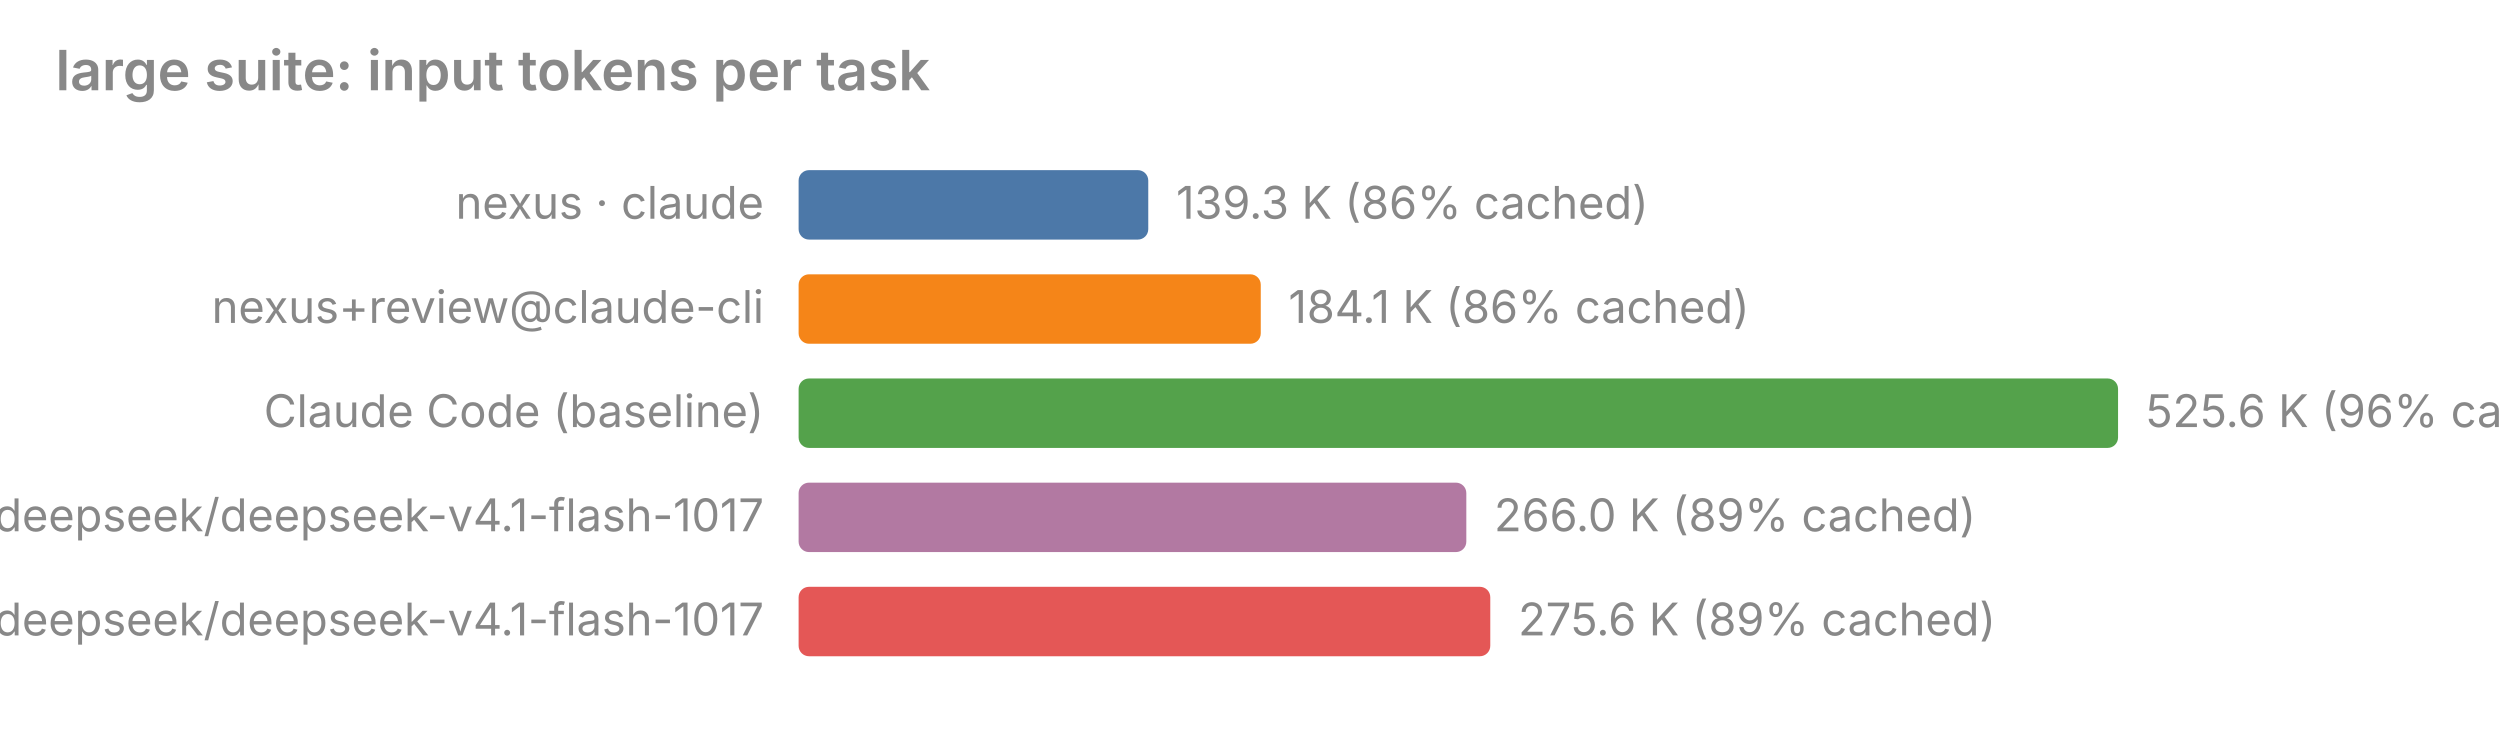
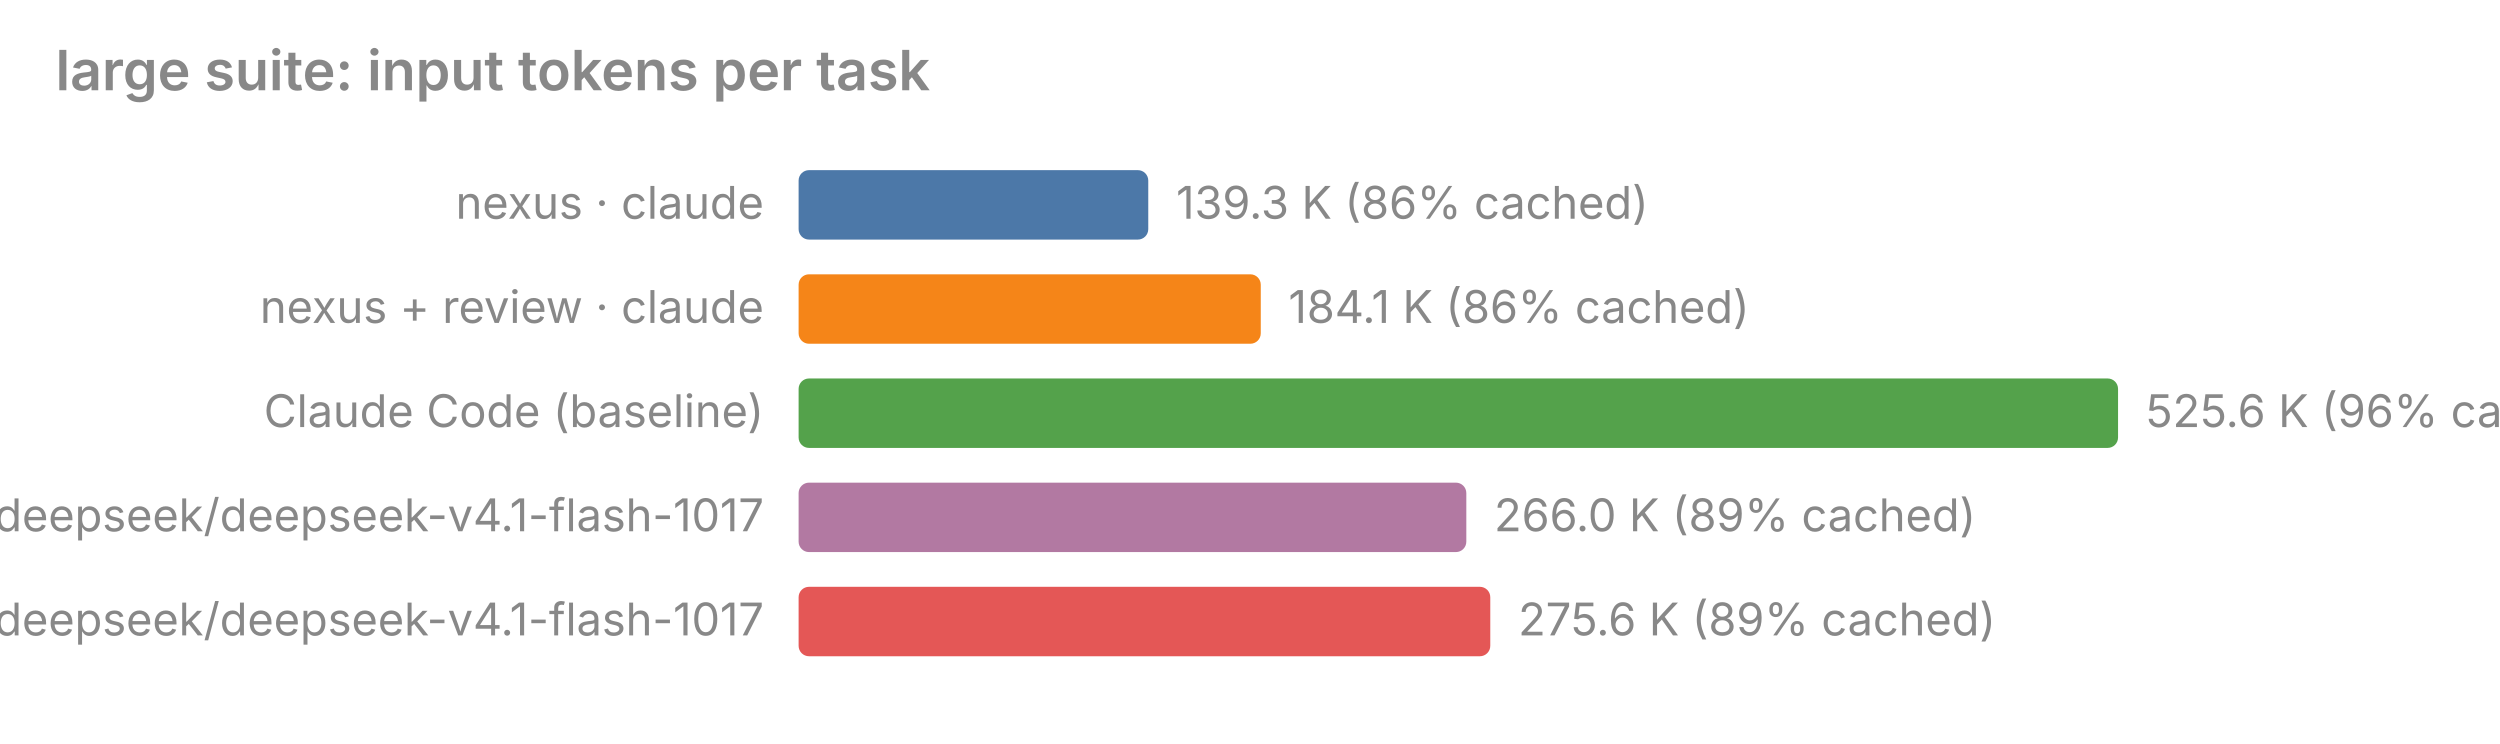
<svg xmlns="http://www.w3.org/2000/svg" width="720" height="214" viewBox="0 0 720 214" font-family="system-ui, -apple-system, Segoe UI, sans-serif">
  <text x="16" y="26" font-size="16" font-weight="600" fill="#888">large suite: input tokens per task</text>
  <text x="220" y="63" text-anchor="end" font-size="13" fill="#888">nexus · claude</text>
  <rect x="230" y="49" width="100.7" height="20" rx="3" fill="#4C78A8" />
  <text x="338.73" y="63" font-size="13" fill="#888">139.3 K (86% cached)</text>
-   <text x="220" y="93" text-anchor="end" font-size="13" fill="#888">nexus+review@claude-cli</text>
+   <text x="220" y="93" text-anchor="end" font-size="13" fill="#888">nexus + review · claude</text>
  <rect x="230" y="79" width="133.1" height="20" rx="3" fill="#F58518" />
  <text x="371.077" y="93" font-size="13" fill="#888">184.1 K (86% cached)</text>
  <text x="220" y="123" text-anchor="end" font-size="13" fill="#888">Claude Code (baseline)</text>
  <rect x="230" y="109" width="380.0" height="20" rx="3" fill="#54A24B" />
  <text x="618" y="123" font-size="13" fill="#888">525.6 K (96% cached)</text>
-   <text x="220" y="153" text-anchor="end" font-size="13" fill="#888">nexus+review@openrouter:deepseek/deepseek-v4.1-flash-1017</text>
+   <text x="220" y="153" text-anchor="end" font-size="13" fill="#888">nexus + review · deepseek/deepseek-v4.1-flash-1017</text>
  <rect x="230" y="139" width="192.3" height="20" rx="3" fill="#B279A2" />
  <text x="430.285" y="153" font-size="13" fill="#888">266.0 K (89% cached)</text>
  <text x="220" y="183" text-anchor="end" font-size="13" fill="#888">nexus · deepseek/deepseek-v4.1-flash-1017</text>
  <rect x="230" y="169" width="199.2" height="20" rx="3" fill="#E45756" />
  <text x="437.233" y="183" font-size="13" fill="#888">275.6 K (89% cached)</text>
</svg>
